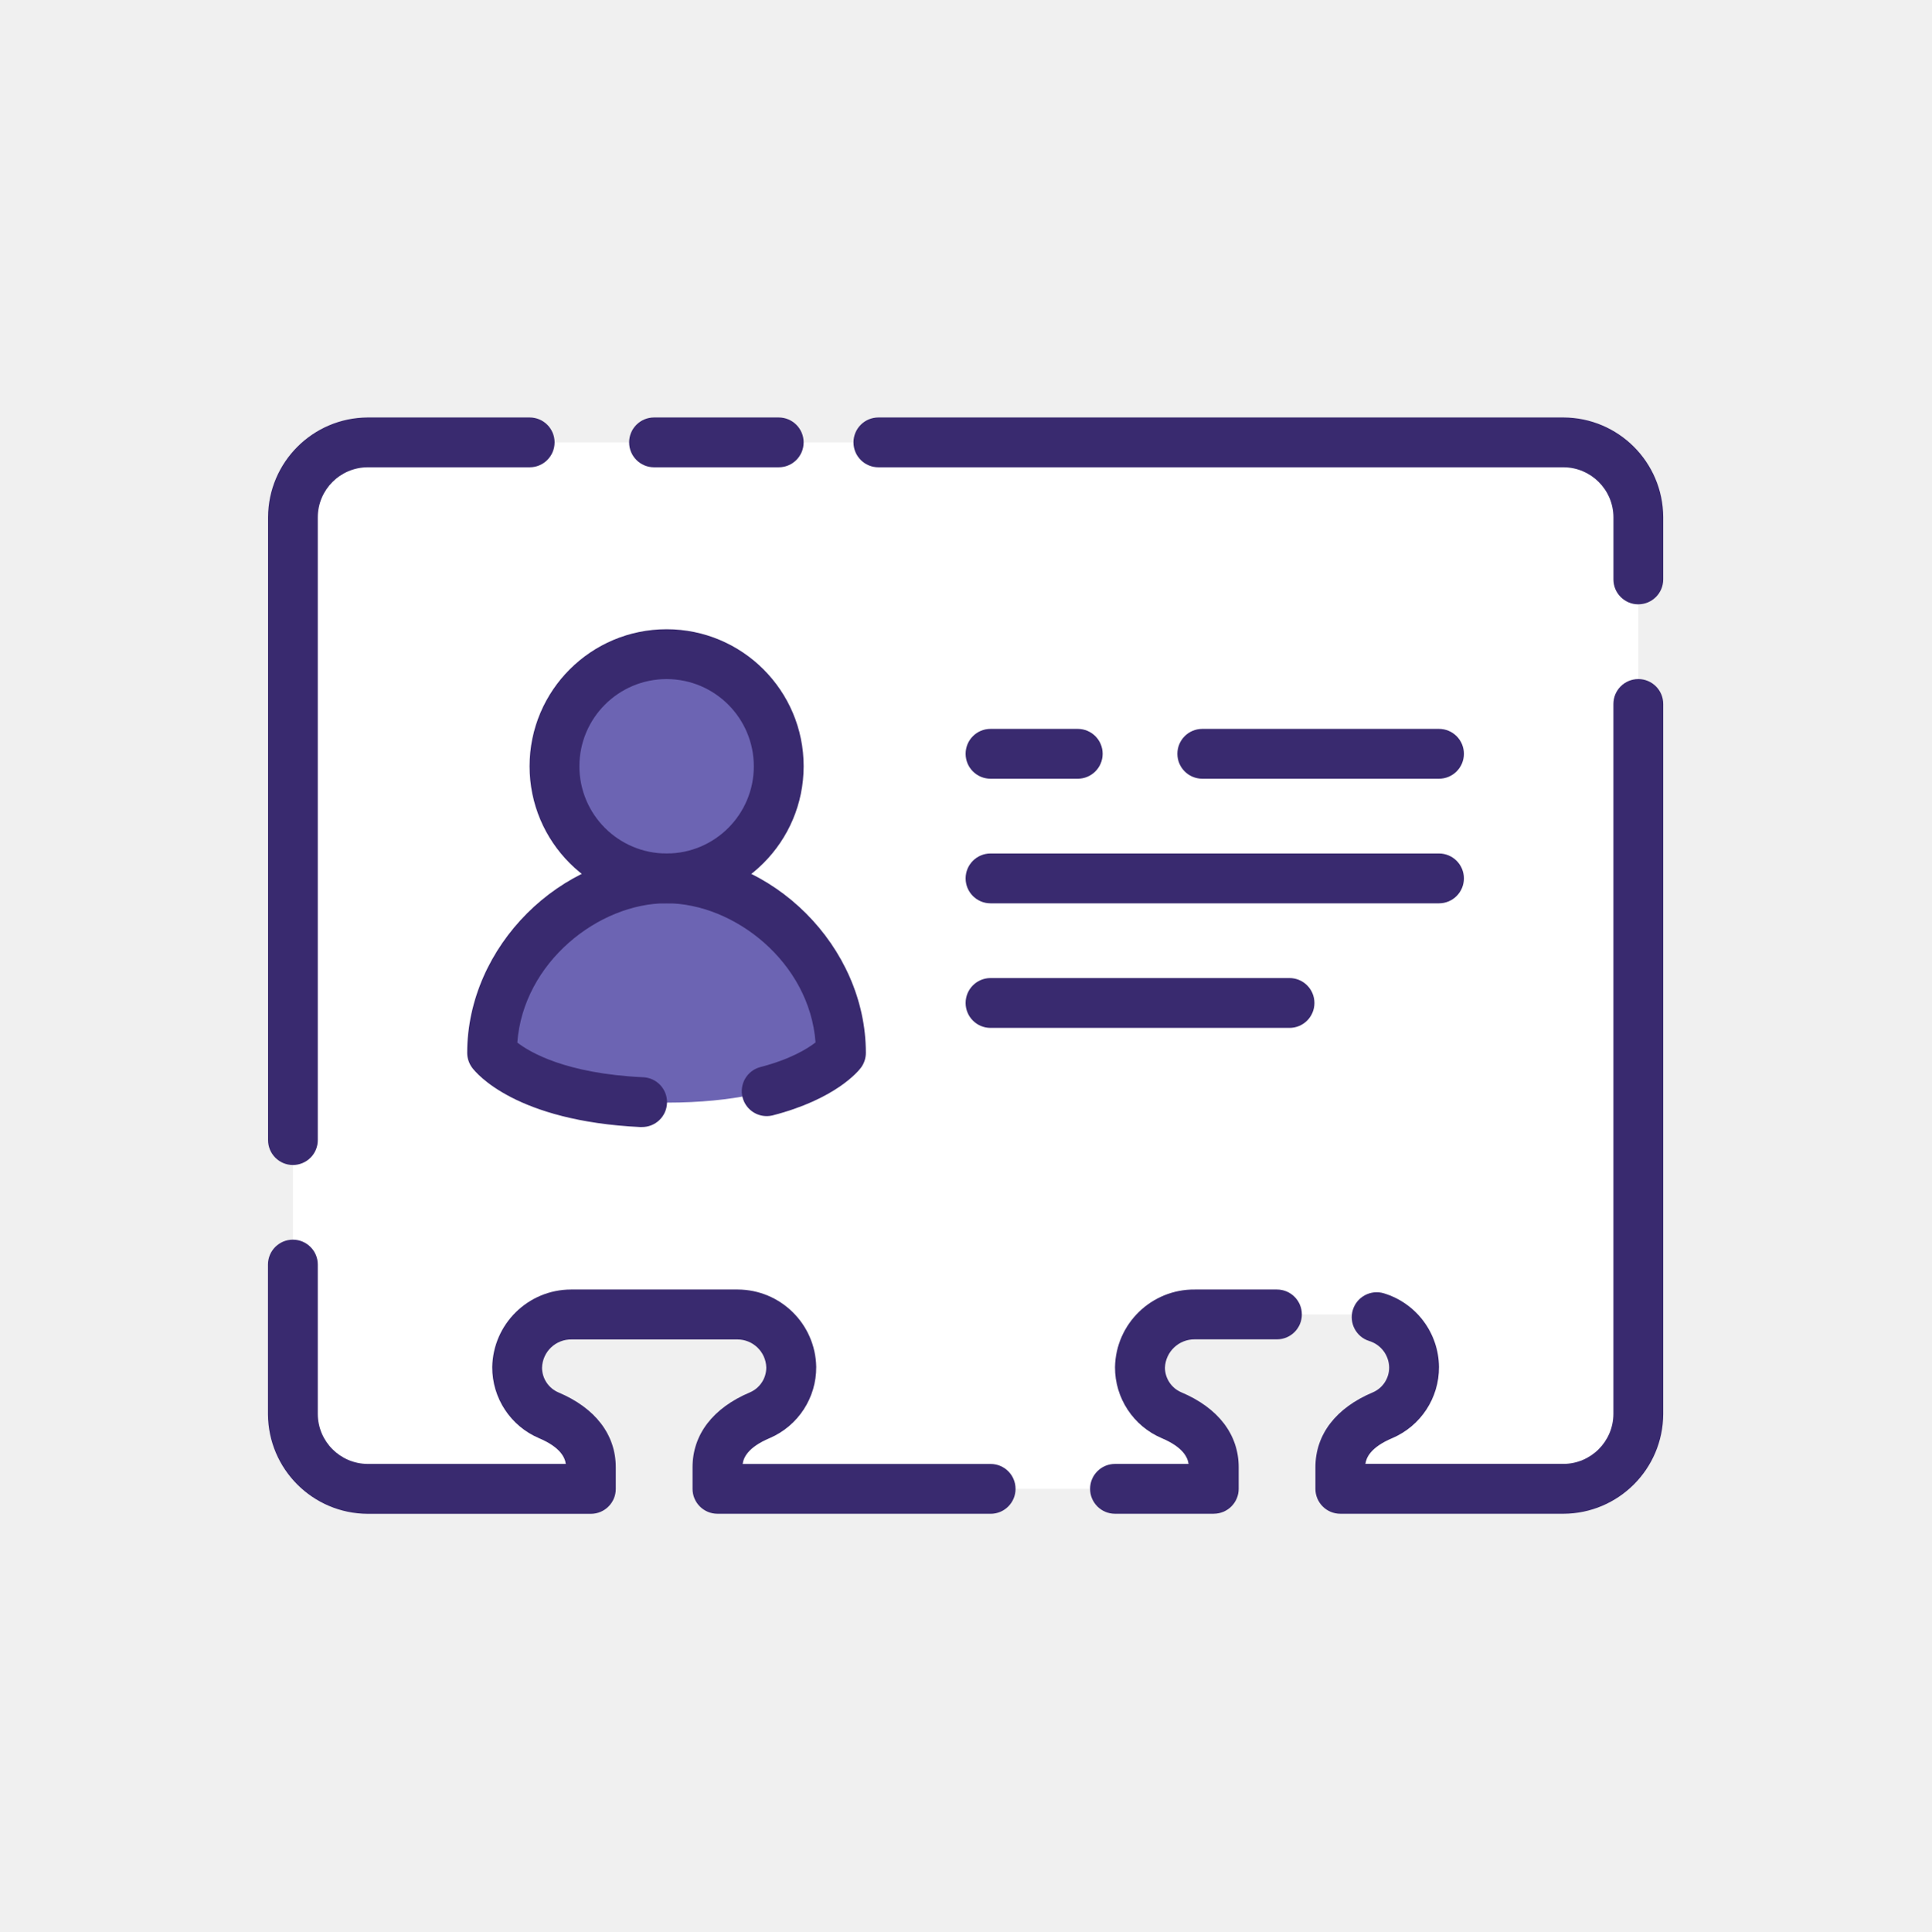
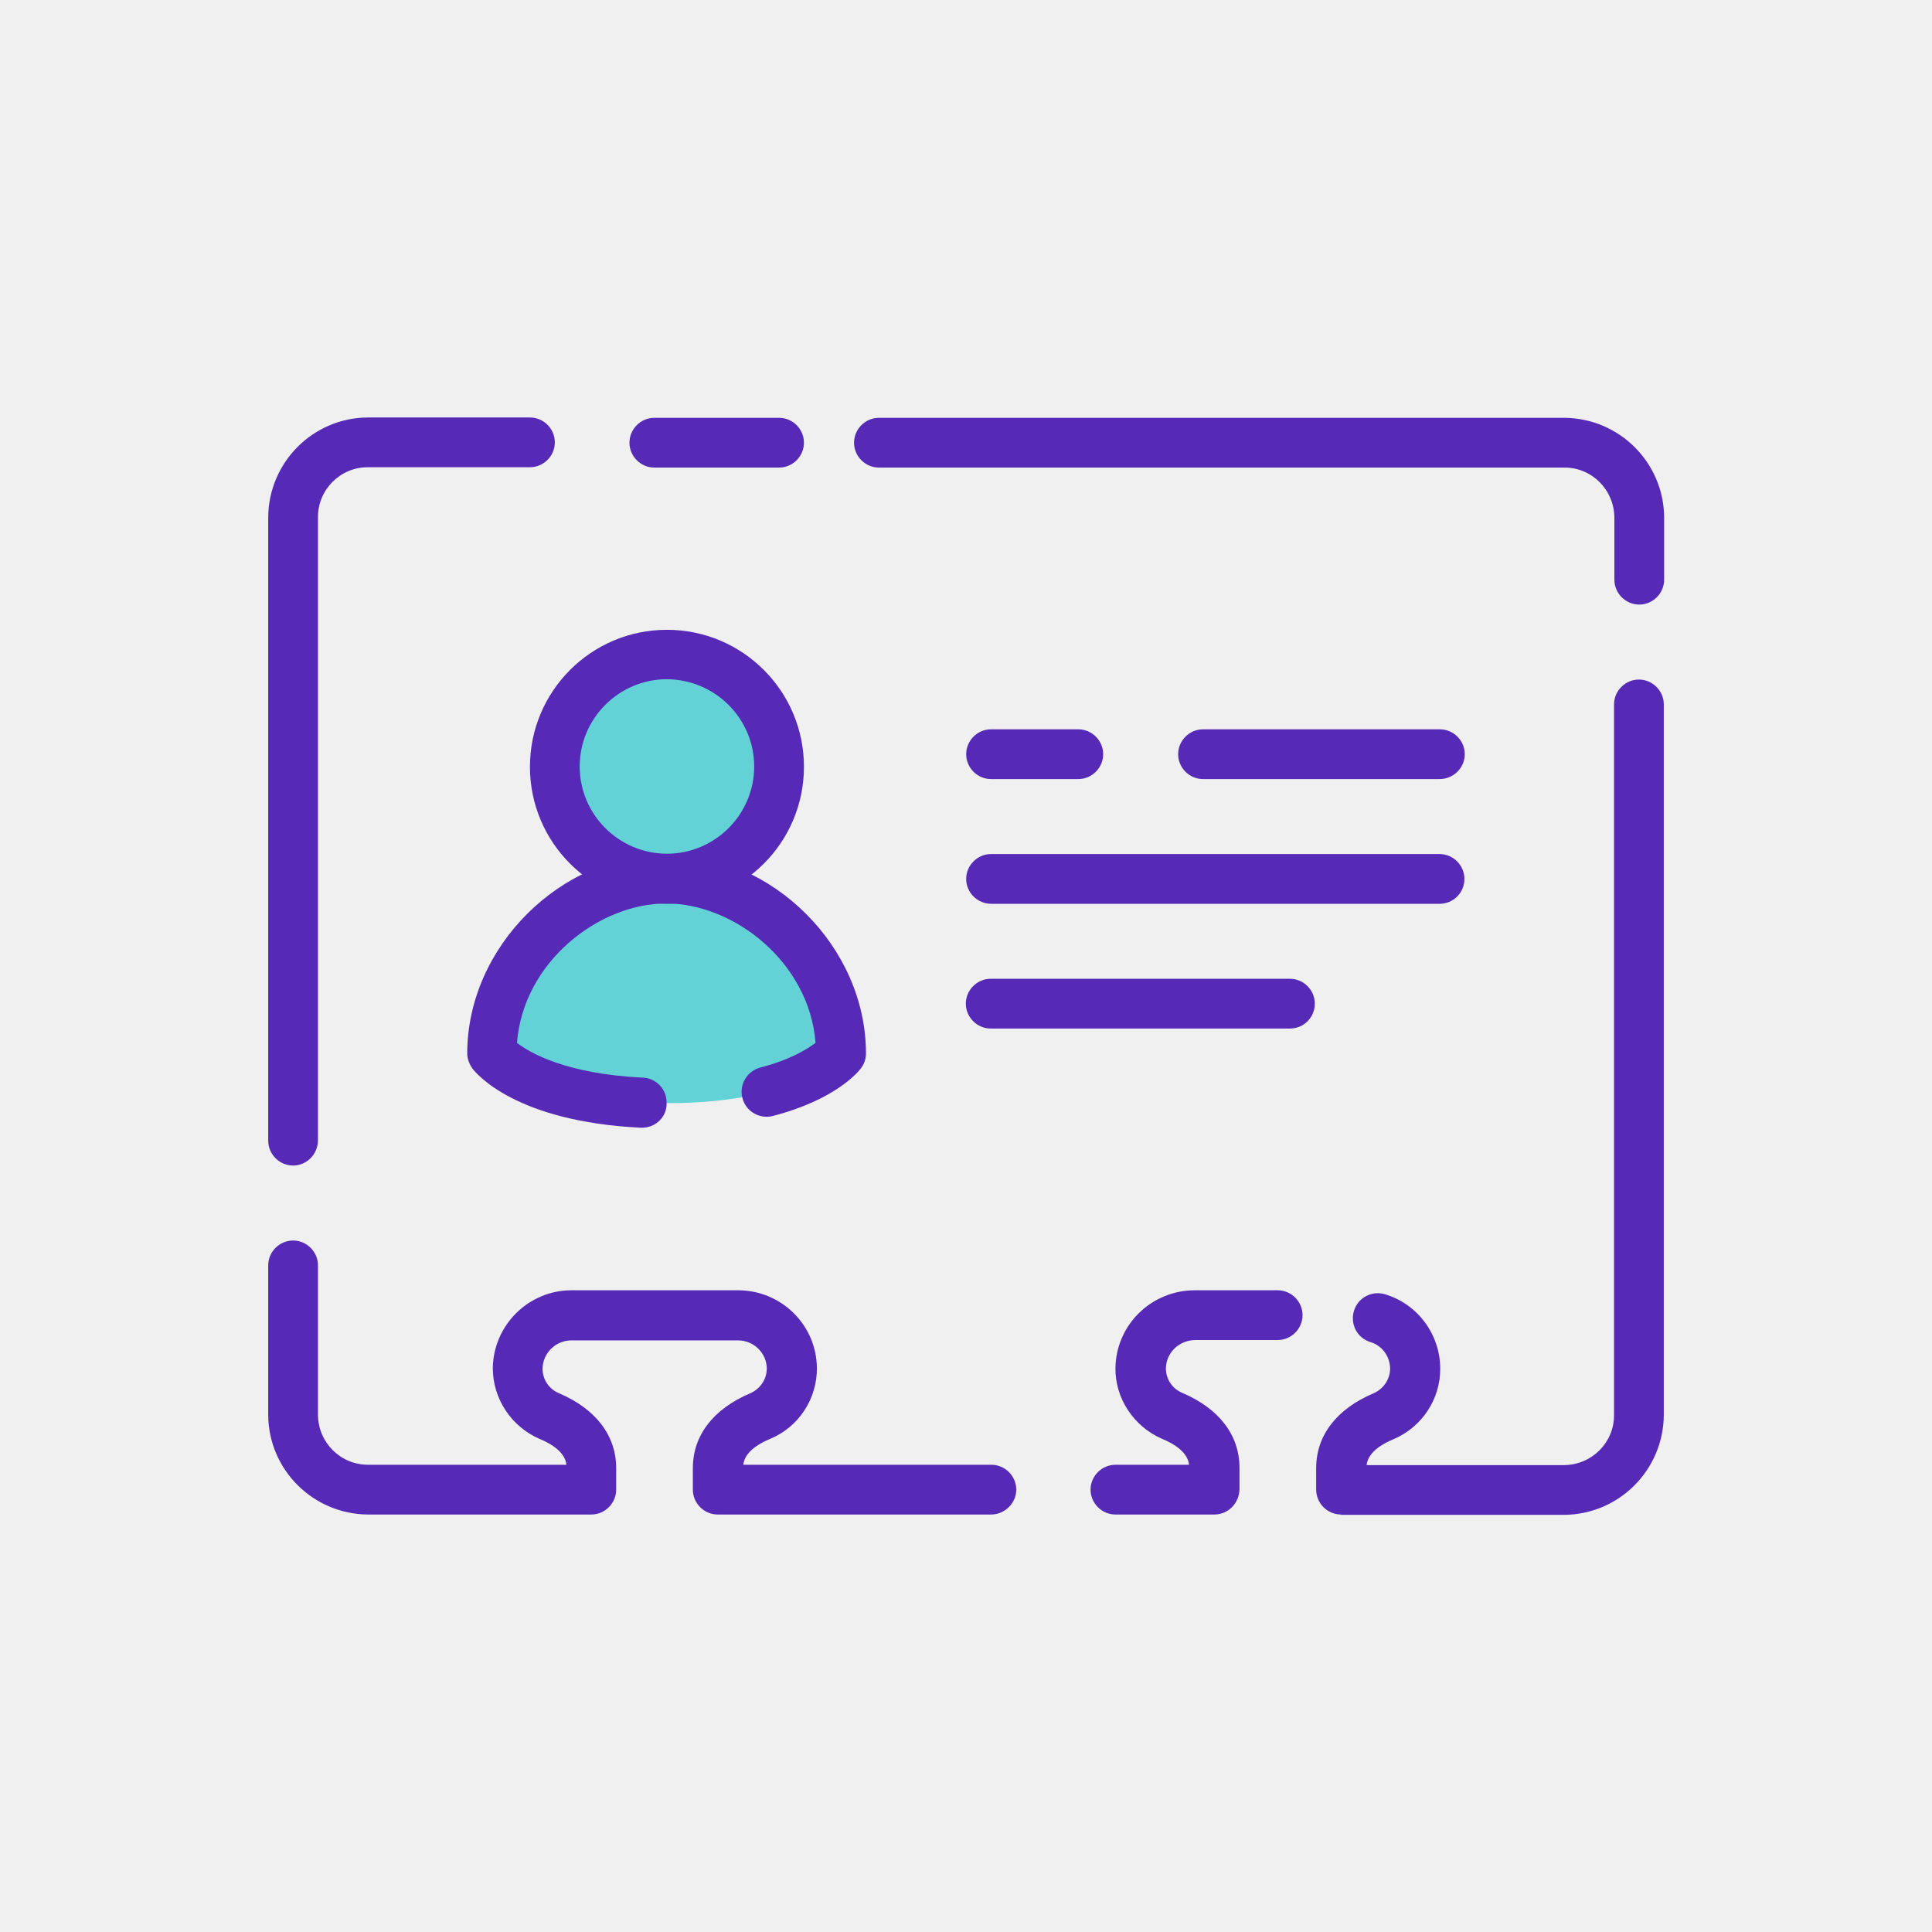
- <svg xmlns="http://www.w3.org/2000/svg" id="Layer_1" data-name="Layer 1" viewBox="0 0 566.93 566.93">
-   <defs>
-     <style>.cls-1{fill:#fff;}.cls-2{fill:#392a6f;}.cls-3{fill:#6c64b3;}</style>
-   </defs>
-   <path class="cls-1" d="M459,129.86H107.92A22,22,0,0,0,86,151.81V415.12a22,22,0,0,0,21.95,21.94h65.55v-6.31c0-8.21-6.52-12.8-12.4-15.3a15.26,15.26,0,0,1-9.27-14.07,15.8,15.8,0,0,1,16.06-15.52h48.34a15.8,15.8,0,0,1,16.06,15.52A15.26,15.26,0,0,1,223,415.45c-5.88,2.49-12.39,7.09-12.39,15.3v6.31H356.32v-6.31c0-8.21-6.51-12.8-12.39-15.3a15.25,15.25,0,0,1-9.27-14.07,15.8,15.8,0,0,1,16.05-15.52h48.35a15.8,15.8,0,0,1,16.06,15.52,15.25,15.25,0,0,1-9.27,14.07c-5.89,2.49-12.39,7.09-12.39,15.3v6.31H459a22,22,0,0,0,21.94-21.94V151.81A22,22,0,0,0,459,129.86Zm0,0" />
-   <path class="cls-2" d="M480.95,177.41a7.31,7.31,0,0,1-7.31-7.31V151.81A14.73,14.73,0,0,0,459,137.18H257.86a7.31,7.31,0,0,1,0-14.63H459a29.39,29.39,0,0,1,29.26,29.23v18.31a7.32,7.32,0,0,1-7.32,7.31Zm0,0" />
-   <path class="cls-2" d="M290.78,444.38H210.61a7.32,7.32,0,0,1-7.31-7.32v-6.32c0-9.61,6-17.43,16.86-22a7.94,7.94,0,0,0,4.79-7.32,8.48,8.48,0,0,0-8.49-8.21h-48.6a8.54,8.54,0,0,0-8.74,8.32,7.92,7.92,0,0,0,4.82,7.23c10.84,4.58,16.83,12.4,16.83,22v6.32a7.32,7.32,0,0,1-7.31,7.32H107.92a29.4,29.4,0,0,1-29.26-29.23V371.23a7.31,7.31,0,0,1,14.63,0v43.89a14.73,14.73,0,0,0,14.65,14.63h58.15c-.23-1.75-1.44-4.85-7.87-7.56a22.58,22.58,0,0,1-13.72-20.84,23.18,23.18,0,0,1,23.11-22.8h49a23.14,23.14,0,0,1,23,22.69,22.59,22.59,0,0,1-13.68,20.94c-6.47,2.73-7.69,5.82-7.91,7.58h72.79a7.31,7.31,0,1,1,0,14.63Zm0,0" />
-   <path class="cls-2" d="M86,342a7.31,7.31,0,0,1-7.31-7.31V151.81a29.39,29.39,0,0,1,29.23-29.26h47.57a7.31,7.31,0,0,1,0,14.63H107.92a14.72,14.72,0,0,0-14.63,14.65V334.66A7.31,7.31,0,0,1,86,342Zm0,0" />
-   <path class="cls-2" d="M356.32,444.38h-29a7.31,7.31,0,1,1,0-14.63h21.59c-.23-1.75-1.44-4.85-7.87-7.56a22.57,22.57,0,0,1-13.72-20.84,23.22,23.22,0,0,1,23.48-22.8h24.06a7.31,7.31,0,0,1,0,14.63H350.72a8.67,8.67,0,0,0-8.74,8.32,7.92,7.92,0,0,0,4.82,7.23c10.84,4.58,16.83,12.4,16.83,22v6.32a7.32,7.32,0,0,1-7.31,7.32Zm0,0" />
-   <path class="cls-2" d="M393.47,444.38a7.32,7.32,0,0,1-7.32-7.32v-6.32c0-9.61,6-17.43,16.86-22a7.92,7.92,0,0,0,4.79-7.32,8.24,8.24,0,0,0-5.82-7.74,7.31,7.31,0,1,1,4.33-14,22.83,22.83,0,0,1,16.12,21.6,22.58,22.58,0,0,1-13.69,20.89c-6.47,2.73-7.68,5.82-7.91,7.57H459a14.73,14.73,0,0,0,14.63-14.65V206.66a7.31,7.31,0,0,1,14.63,0V415.12A29.4,29.4,0,0,1,459,444.38Zm0,0" />
-   <path class="cls-2" d="M228.6,137.18H192a7.31,7.31,0,0,1,0-14.63H228.6a7.31,7.31,0,1,1,0,14.63Zm0,0" />
-   <path class="cls-3" d="M228.6,224.95A32.91,32.91,0,1,1,195.69,192a32.91,32.91,0,0,1,32.91,32.91Zm0,0" />
-   <path class="cls-3" d="M144.49,309.06c0-28.27,25.6-51.2,51.2-51.2s51.2,22.93,51.2,51.2c0,0-11,14.63-51.2,14.63s-51.2-14.63-51.2-14.63Zm0,0" />
-   <path class="cls-2" d="M195.69,265.18a40.23,40.23,0,1,1,40.23-40.23,40.28,40.28,0,0,1-40.23,40.23Zm0-65.83a25.6,25.6,0,1,0,25.6,25.6,25.62,25.62,0,0,0-25.6-25.6Zm0,0" />
-   <path class="cls-2" d="M188.38,330.86H188c-36.65-1.76-48.19-15.81-49.39-17.41a7.31,7.31,0,0,1-1.46-4.38c0-31.17,27.35-58.51,58.51-58.51s58.52,27.34,58.52,58.51a7.29,7.29,0,0,1-1.46,4.39c-.7.93-7.34,9.21-26,14a7.32,7.32,0,0,1-3.66-14.17c9-2.32,14-5.45,16.35-7.28-1.77-23.58-23.9-40.85-43.77-40.85s-42,17.29-43.78,40.89c3.65,2.83,14.16,9.09,36.81,10.18a7.31,7.31,0,0,1-.34,14.62Zm0,0" />
-   <path class="cls-2" d="M378.55,301.75H290.78a7.31,7.31,0,0,1,0-14.63h87.77a7.31,7.31,0,0,1,0,14.63Zm0,0" />
-   <path class="cls-2" d="M422.43,265.18H290.78a7.31,7.31,0,0,1,0-14.63H422.43a7.31,7.31,0,1,1,0,14.63Zm0,0" />
-   <path class="cls-2" d="M422.43,228.6H352.95a7.31,7.31,0,0,1,0-14.63h69.48a7.31,7.31,0,1,1,0,14.63Zm0,0" />
-   <path class="cls-2" d="M316.38,228.6h-25.6a7.31,7.31,0,0,1,0-14.63h25.6a7.31,7.31,0,0,1,0,14.63Zm0,0" />
+ <svg xmlns="http://www.w3.org/2000/svg" version="1.1" id="Layer_1" x="0px" y="0px" viewBox="0 0 566.9 566.9" style="enable-background:new 0 0 566.9 566.9;" xml:space="preserve">
+   <style type="text/css">
+ 	.st0{fill:#5629B6;}
+ 	.st1{fill:#63D2D6;}
+ </style>
+   <path class="st0" d="M481,177.4c-4,0-7.3-3.3-7.3-7.3v-18.3c-0.1-8.1-6.6-14.6-14.6-14.6H257.9c-4,0-7.3-3.3-7.3-7.3  c0-4,3.3-7.3,7.3-7.3H459c16.1,0.1,29.2,13.1,29.3,29.2v18.3C488.3,174.1,485,177.4,481,177.4L481,177.4z" />
+   <path class="st0" d="M290.8,444.4h-80.2c-4,0-7.3-3.3-7.3-7.3v-6.3c0-9.6,6-17.4,16.9-22c2.9-1.3,4.8-4.1,4.8-7.3  c-0.1-4.6-3.9-8.2-8.5-8.2h-48.6c-4.7-0.1-8.6,3.6-8.7,8.3c0,3.2,1.9,6,4.8,7.2c10.8,4.6,16.8,12.4,16.8,22v6.3c0,4-3.3,7.3-7.3,7.3  h-65.5c-16.1-0.1-29.2-13.1-29.3-29.2v-43.9c0-4,3.3-7.3,7.3-7.3c4,0,7.3,3.3,7.3,7.3v43.9c0.1,8.1,6.6,14.6,14.7,14.6h58.2  c-0.2-1.8-1.4-4.9-7.9-7.6c-8.3-3.6-13.7-11.8-13.7-20.8c0.2-12.6,10.5-22.8,23.1-22.8h49c12.6,0.1,22.8,10.1,23,22.7  c0.1,9.1-5.3,17.4-13.7,20.9c-6.5,2.7-7.7,5.8-7.9,7.6h72.8c4,0,7.3,3.3,7.3,7.3S294.8,444.4,290.8,444.4L290.8,444.4z" />
+   <path class="st0" d="M86,342c-4,0-7.3-3.3-7.3-7.3V151.8c0.1-16.1,13.1-29.2,29.2-29.3h47.6c4,0,7.3,3.3,7.3,7.3  c0,4-3.3,7.3-7.3,7.3h-47.6c-8.1,0-14.6,6.6-14.6,14.6v182.8C93.3,338.7,90,342,86,342C86,342,86,342,86,342z" />
+   <path class="st0" d="M356.3,444.4h-29c-4,0-7.3-3.3-7.3-7.3s3.3-7.3,7.3-7.3h21.6c-0.2-1.8-1.4-4.9-7.9-7.6  c-8.3-3.6-13.8-11.8-13.7-20.8c0.2-12.8,10.7-22.9,23.5-22.8h24.1c4,0,7.3,3.3,7.3,7.3s-3.3,7.3-7.3,7.3h-24.1  c-4.7,0-8.6,3.6-8.7,8.3c0,3.2,1.9,6,4.8,7.2c10.8,4.6,16.8,12.4,16.8,22v6.3C363.6,441.1,360.4,444.4,356.3,444.4L356.3,444.4z" />
+   <path class="st0" d="M393.5,444.4c-4,0-7.3-3.3-7.3-7.3l0,0v-6.3c0-9.6,6-17.4,16.9-22c2.9-1.3,4.8-4.1,4.8-7.3  c-0.1-3.6-2.4-6.7-5.8-7.7c-3.9-1.2-6-5.3-4.8-9.2c1.2-3.9,5.3-6,9.2-4.8l0,0c9.5,2.9,16,11.7,16.1,21.6c0.1,9.1-5.3,17.3-13.7,20.9  c-6.5,2.7-7.7,5.8-7.9,7.6H459c8.1-0.1,14.6-6.6,14.6-14.6V206.7c0-4,3.3-7.3,7.3-7.3s7.3,3.3,7.3,7.3l0,0v208.5  c-0.1,16.1-13.1,29.2-29.3,29.3H393.5z" />
+   <path class="st0" d="M228.6,137.2H192c-4,0-7.3-3.3-7.3-7.3c0-4,3.3-7.3,7.3-7.3h36.6c4,0,7.3,3.3,7.3,7.3  C235.9,133.9,232.6,137.2,228.6,137.2z" />
+   <path class="st1" d="M228.6,224.9c0,18.2-14.8,32.9-32.9,32.9s-32.9-14.8-32.9-32.9c0-18.2,14.7-32.9,32.9-32.9  C213.9,192,228.6,206.7,228.6,224.9L228.6,224.9L228.6,224.9z" />
+   <path class="st1" d="M144.5,309.1c0-28.3,25.6-51.2,51.2-51.2s51.2,22.9,51.2,51.2c0,0-11,14.6-51.2,14.6S144.5,309.1,144.5,309.1z" />
+   <path class="st0" d="M195.7,265.2c-22.2,0-40.2-18-40.2-40.2c0-22.2,18-40.2,40.2-40.2c22.2,0,40.2,18,40.2,40.2c0,0,0,0,0,0  C235.9,247.2,217.9,265.2,195.7,265.2z M195.7,199.3c-14.1,0-25.6,11.5-25.6,25.6s11.5,25.6,25.6,25.6s25.6-11.5,25.6-25.6  C221.3,210.8,209.8,199.4,195.7,199.3z" />
+   <path class="st0" d="M188.4,330.9H188c-36.6-1.8-48.2-15.8-49.4-17.4c-0.9-1.3-1.5-2.8-1.5-4.4c0-31.2,27.4-58.5,58.5-58.5  s58.5,27.3,58.5,58.5c0,1.6-0.5,3.1-1.5,4.4c-0.7,0.9-7.3,9.2-26,14c-3.9,0.9-7.9-1.5-8.8-5.5c-0.9-3.8,1.4-7.6,5.1-8.7  c9-2.3,14-5.5,16.4-7.3c-1.8-23.6-23.9-40.9-43.8-40.9s-42,17.3-43.8,40.9c3.6,2.8,14.2,9.1,36.8,10.2c4,0.1,7.2,3.4,7.1,7.5  C195.7,327.7,192.4,330.9,188.4,330.9L188.4,330.9z" />
+   <path class="st0" d="M378.5,301.8h-87.8c-4,0-7.3-3.3-7.3-7.3s3.3-7.3,7.3-7.3h87.8c4,0,7.3,3.3,7.3,7.3S382.6,301.8,378.5,301.8z" />
+   <path class="st0" d="M422.4,265.2H290.8c-4,0-7.3-3.3-7.3-7.3c0-4,3.3-7.3,7.3-7.3h131.6c4,0,7.3,3.3,7.3,7.3  C429.7,261.9,426.5,265.2,422.4,265.2z" />
+   <path class="st0" d="M422.4,228.6H353c-4,0-7.3-3.3-7.3-7.3s3.3-7.3,7.3-7.3h69.5c4,0,7.3,3.3,7.3,7.3S426.5,228.6,422.4,228.6  L422.4,228.6L422.4,228.6z" />
+   <path class="st0" d="M316.4,228.6h-25.6c-4,0-7.3-3.3-7.3-7.3s3.3-7.3,7.3-7.3h25.6c4,0,7.3,3.3,7.3,7.3S320.4,228.6,316.4,228.6  L316.4,228.6z" />
</svg>
